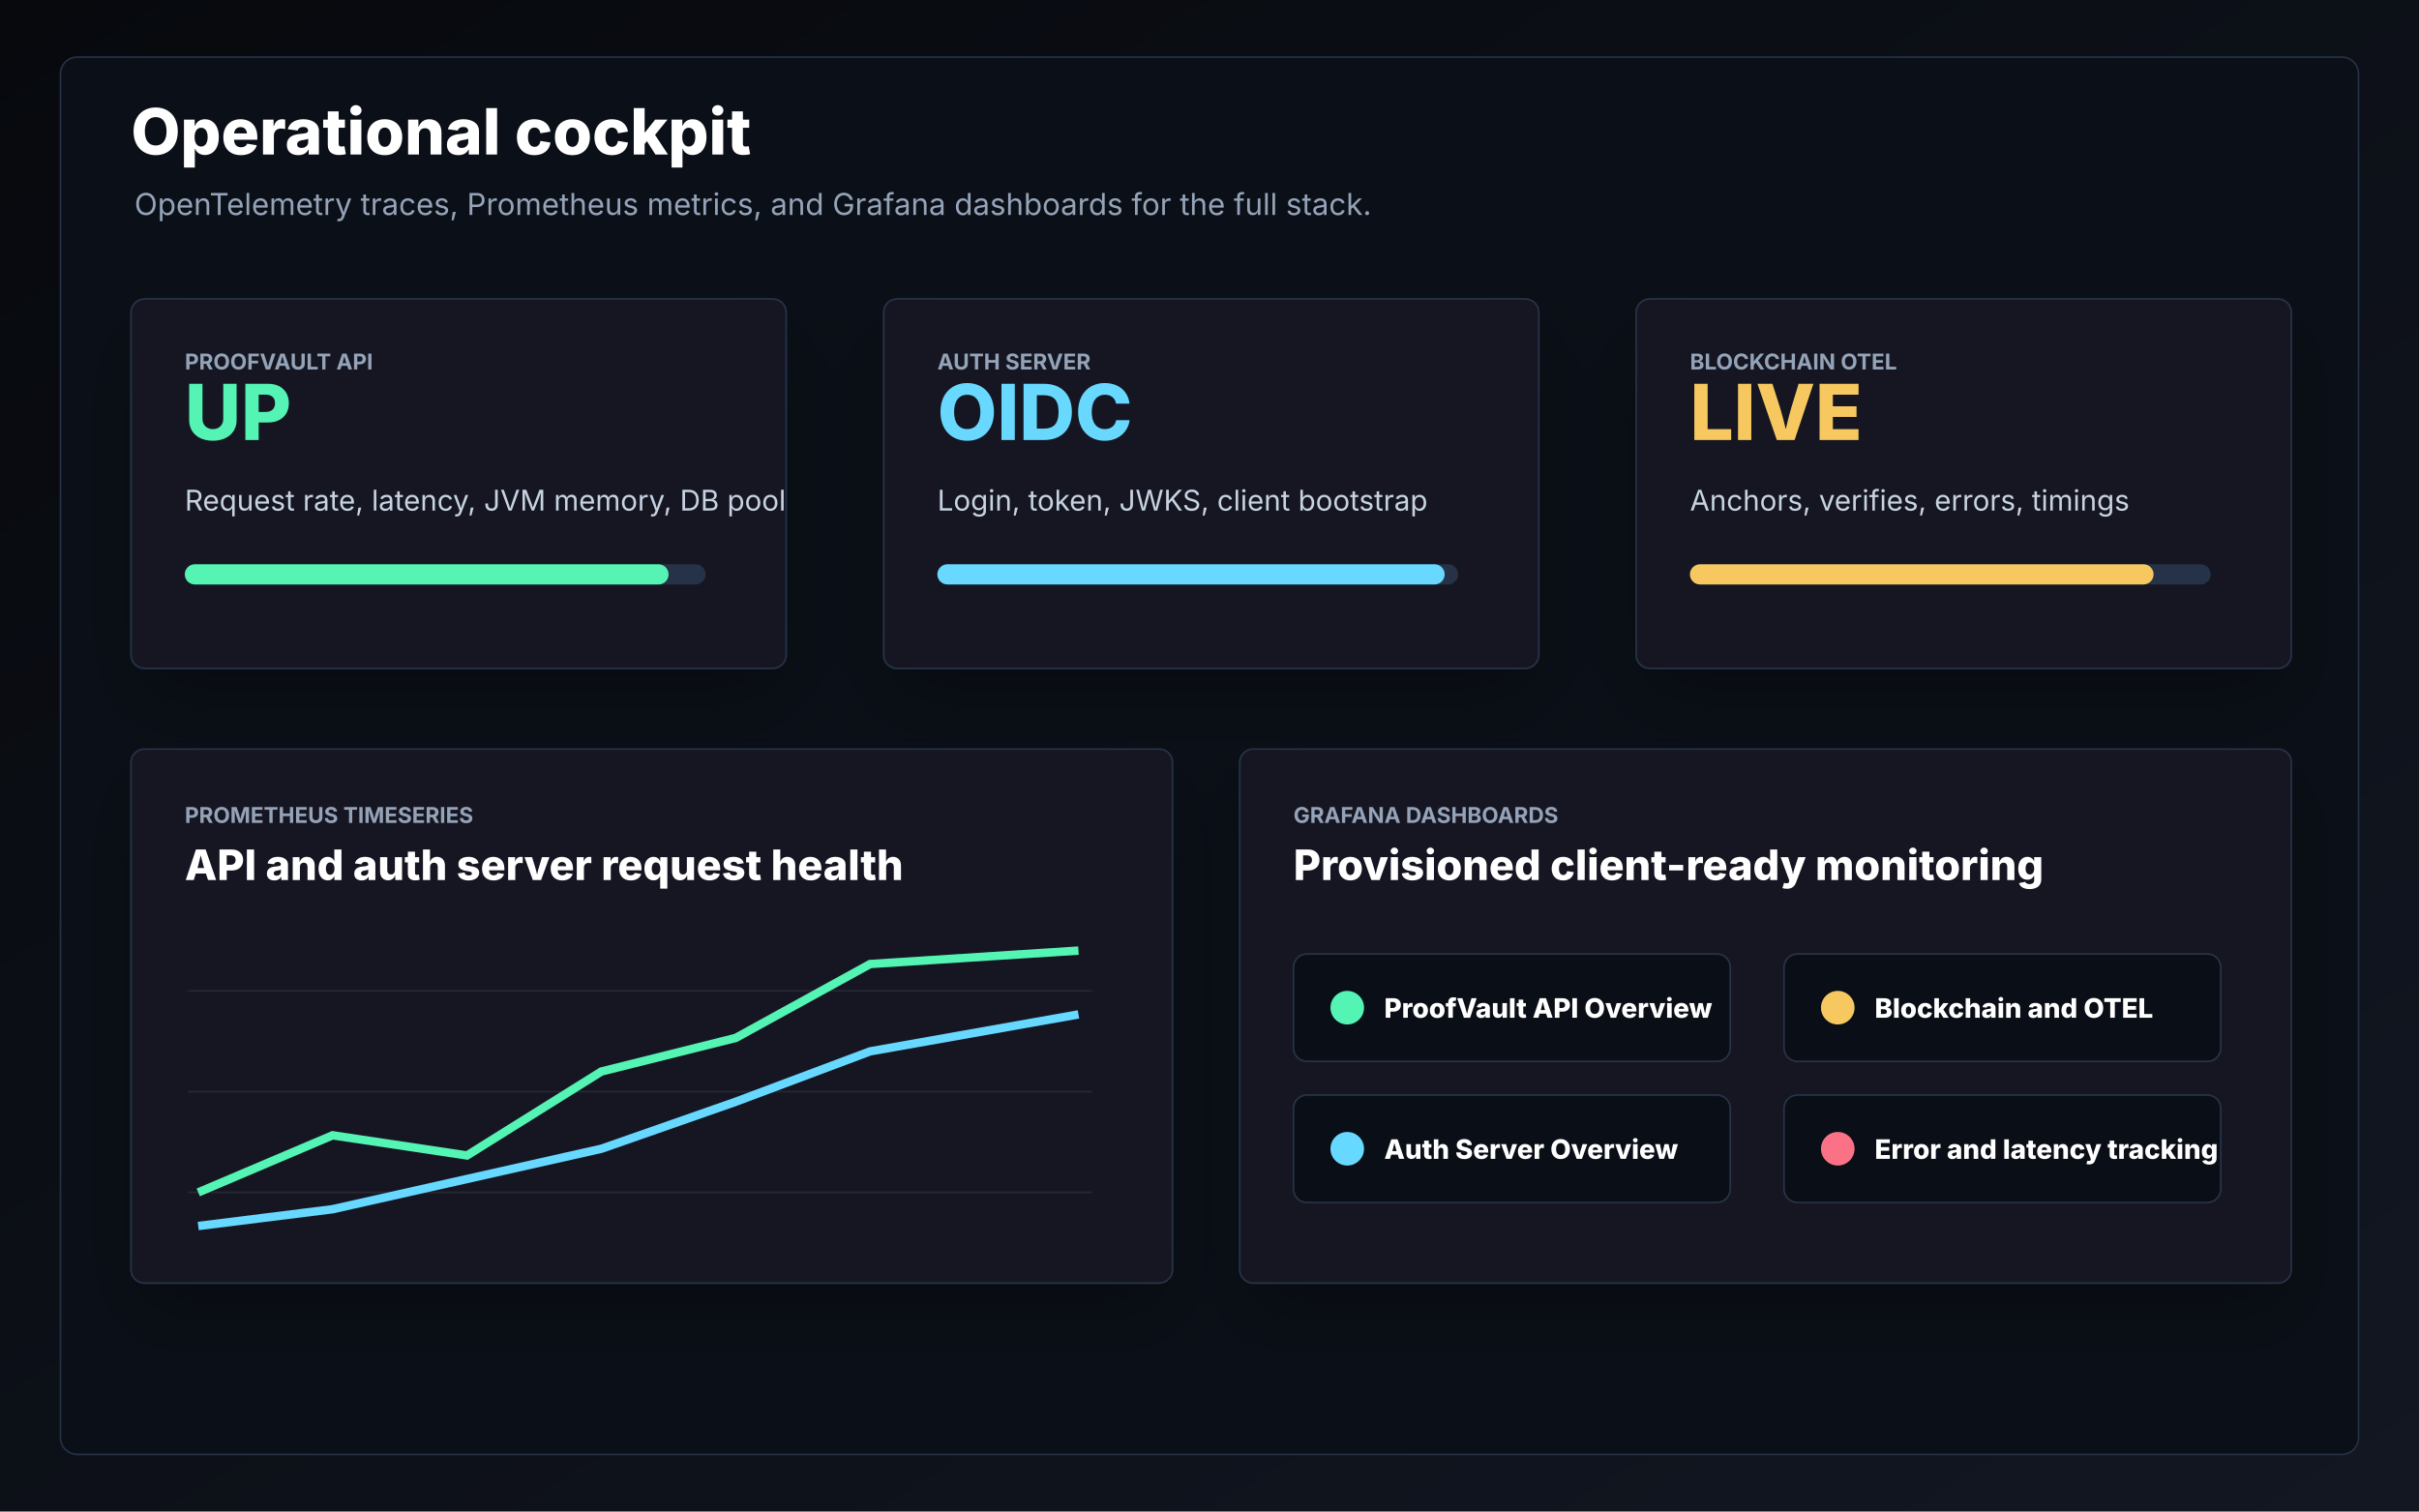
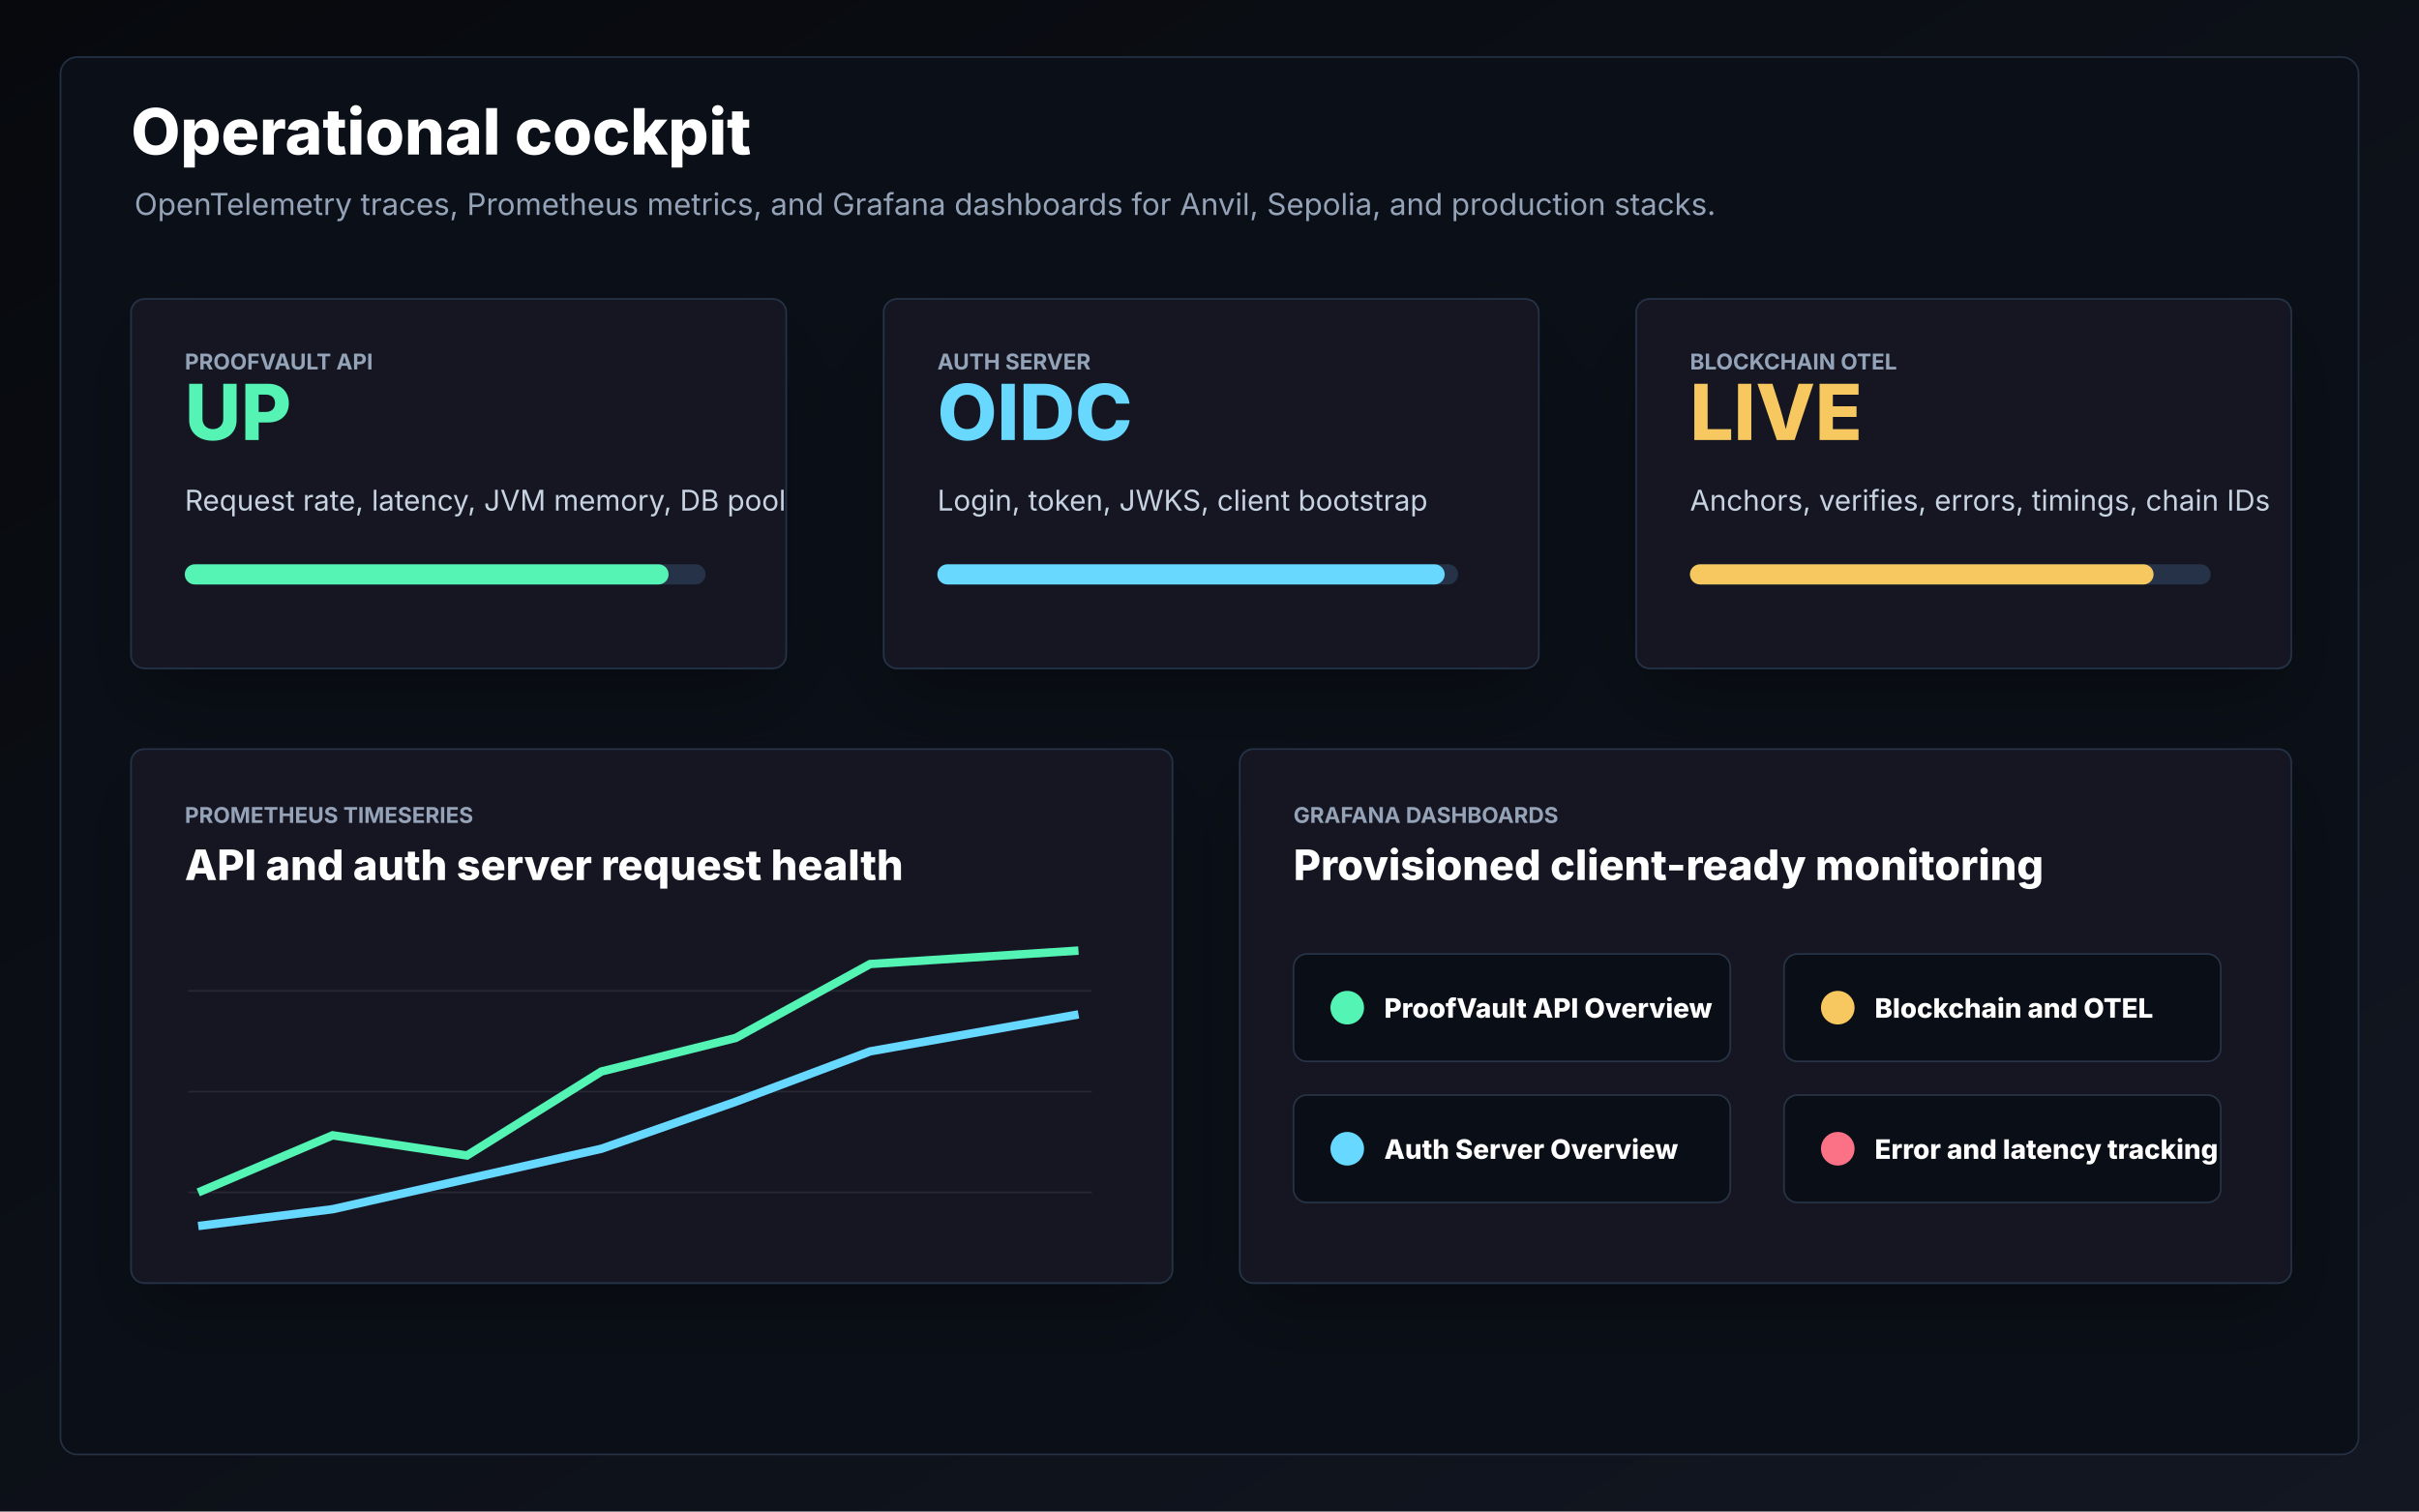
<svg xmlns="http://www.w3.org/2000/svg" width="1440" height="900" viewBox="0 0 1440 900" role="img" aria-labelledby="title desc">
  <defs>
    <linearGradient id="bg" x1="0" y1="0" x2="1" y2="1">
      <stop offset="0" stop-color="#07090d" />
      <stop offset="1" stop-color="#121722" />
    </linearGradient>
    <filter id="shadow" x="-20%" y="-20%" width="140%" height="140%">
      <feDropShadow dx="0" dy="20" stdDeviation="22" flood-color="#000000" flood-opacity="0.3" />
    </filter>
  </defs>
  <rect width="1440" height="900" fill="url(#bg)" />
  <rect x="36" y="34" width="1368" height="832" rx="10" fill="#0b1018" stroke="#243044" />
  <text x="78" y="92" fill="#ffffff" font-family="Inter,Segoe UI,Arial" font-size="38" font-weight="800">Operational cockpit</text>
-   <text x="80" y="128" fill="#95a3b8" font-family="Inter,Segoe UI,Arial" font-size="18">OpenTelemetry traces, Prometheus metrics, and Grafana dashboards for the full stack.</text>
+   <text x="80" y="128" fill="#95a3b8" font-family="Inter,Segoe UI,Arial" font-size="18">OpenTelemetry traces, Prometheus metrics, and Grafana dashboards for Anvil, Sepolia, and production stacks.</text>
  <g font-family="Inter,Segoe UI,Arial" filter="url(#shadow)">
    <rect x="78" y="178" width="390" height="220" rx="8" fill="#121923" stroke="#273346" />
    <text x="110" y="220" fill="#95a3b8" font-size="13" font-weight="700">PROOFVAULT API</text>
    <text x="110" y="262" fill="#54f4b4" font-size="46" font-weight="800">UP</text>
    <text x="110" y="304" fill="#c8d2e1" font-size="17">Request rate, latency, JVM memory, DB pool</text>
    <rect x="110" y="336" width="310" height="12" rx="6" fill="#273346" />
    <rect x="110" y="336" width="288" height="12" rx="6" fill="#54f4b4" />
    <rect x="526" y="178" width="390" height="220" rx="8" fill="#121923" stroke="#273346" />
    <text x="558" y="220" fill="#95a3b8" font-size="13" font-weight="700">AUTH SERVER</text>
    <text x="558" y="262" fill="#67d8ff" font-size="46" font-weight="800">OIDC</text>
    <text x="558" y="304" fill="#c8d2e1" font-size="17">Login, token, JWKS, client bootstrap</text>
    <rect x="558" y="336" width="310" height="12" rx="6" fill="#273346" />
    <rect x="558" y="336" width="302" height="12" rx="6" fill="#67d8ff" />
    <rect x="974" y="178" width="390" height="220" rx="8" fill="#121923" stroke="#273346" />
    <text x="1006" y="220" fill="#95a3b8" font-size="13" font-weight="700">BLOCKCHAIN OTEL</text>
    <text x="1006" y="262" fill="#f6c85f" font-size="46" font-weight="800">LIVE</text>
-     <text x="1006" y="304" fill="#c8d2e1" font-size="17">Anchors, verifies, errors, timings</text>
+     <text x="1006" y="304" fill="#c8d2e1" font-size="17">Anchors, verifies, errors, timings, chain IDs</text>
    <rect x="1006" y="336" width="310" height="12" rx="6" fill="#273346" />
    <rect x="1006" y="336" width="276" height="12" rx="6" fill="#f6c85f" />
  </g>
  <rect x="78" y="446" width="620" height="318" rx="8" fill="#121923" stroke="#273346" filter="url(#shadow)" />
  <text x="110" y="490" fill="#95a3b8" font-family="Inter,Segoe UI,Arial" font-size="13" font-weight="700">PROMETHEUS TIMESERIES</text>
  <text x="110" y="524" fill="#ffffff" font-family="Inter,Segoe UI,Arial" font-size="25" font-weight="800">API and auth server request health</text>
  <g stroke="#ffffff" stroke-opacity="0.08">
    <line x1="112" y1="590" x2="650" y2="590" />
    <line x1="112" y1="650" x2="650" y2="650" />
    <line x1="112" y1="710" x2="650" y2="710" />
  </g>
  <polyline points="118,710 198,676 278,688 358,638 438,618 518,574 642,566" fill="none" stroke="#54f4b4" stroke-width="5" />
  <polyline points="118,730 198,720 278,702 358,684 438,656 518,626 642,604" fill="none" stroke="#67d8ff" stroke-width="5" />
  <rect x="738" y="446" width="626" height="318" rx="8" fill="#121923" stroke="#273346" filter="url(#shadow)" />
  <text x="770" y="490" fill="#95a3b8" font-family="Inter,Segoe UI,Arial" font-size="13" font-weight="700">GRAFANA DASHBOARDS</text>
  <text x="770" y="524" fill="#ffffff" font-family="Inter,Segoe UI,Arial" font-size="25" font-weight="800">Provisioned client-ready monitoring</text>
  <g font-family="Inter,Segoe UI,Arial">
    <rect x="770" y="568" width="260" height="64" rx="8" fill="#0a0f17" stroke="#273346" />
    <circle cx="802" cy="600" r="10" fill="#54f4b4" />
    <text x="824" y="606" fill="#ffffff" font-size="16" font-weight="800">ProofVault API Overview</text>
    <rect x="770" y="652" width="260" height="64" rx="8" fill="#0a0f17" stroke="#273346" />
    <circle cx="802" cy="684" r="10" fill="#67d8ff" />
    <text x="824" y="690" fill="#ffffff" font-size="16" font-weight="800">Auth Server Overview</text>
    <rect x="1062" y="568" width="260" height="64" rx="8" fill="#0a0f17" stroke="#273346" />
    <circle cx="1094" cy="600" r="10" fill="#f6c85f" />
    <text x="1116" y="606" fill="#ffffff" font-size="16" font-weight="800">Blockchain and OTEL</text>
    <rect x="1062" y="652" width="260" height="64" rx="8" fill="#0a0f17" stroke="#273346" />
    <circle cx="1094" cy="684" r="10" fill="#fb7185" />
    <text x="1116" y="690" fill="#ffffff" font-size="16" font-weight="800">Error and latency tracking</text>
  </g>
</svg>
